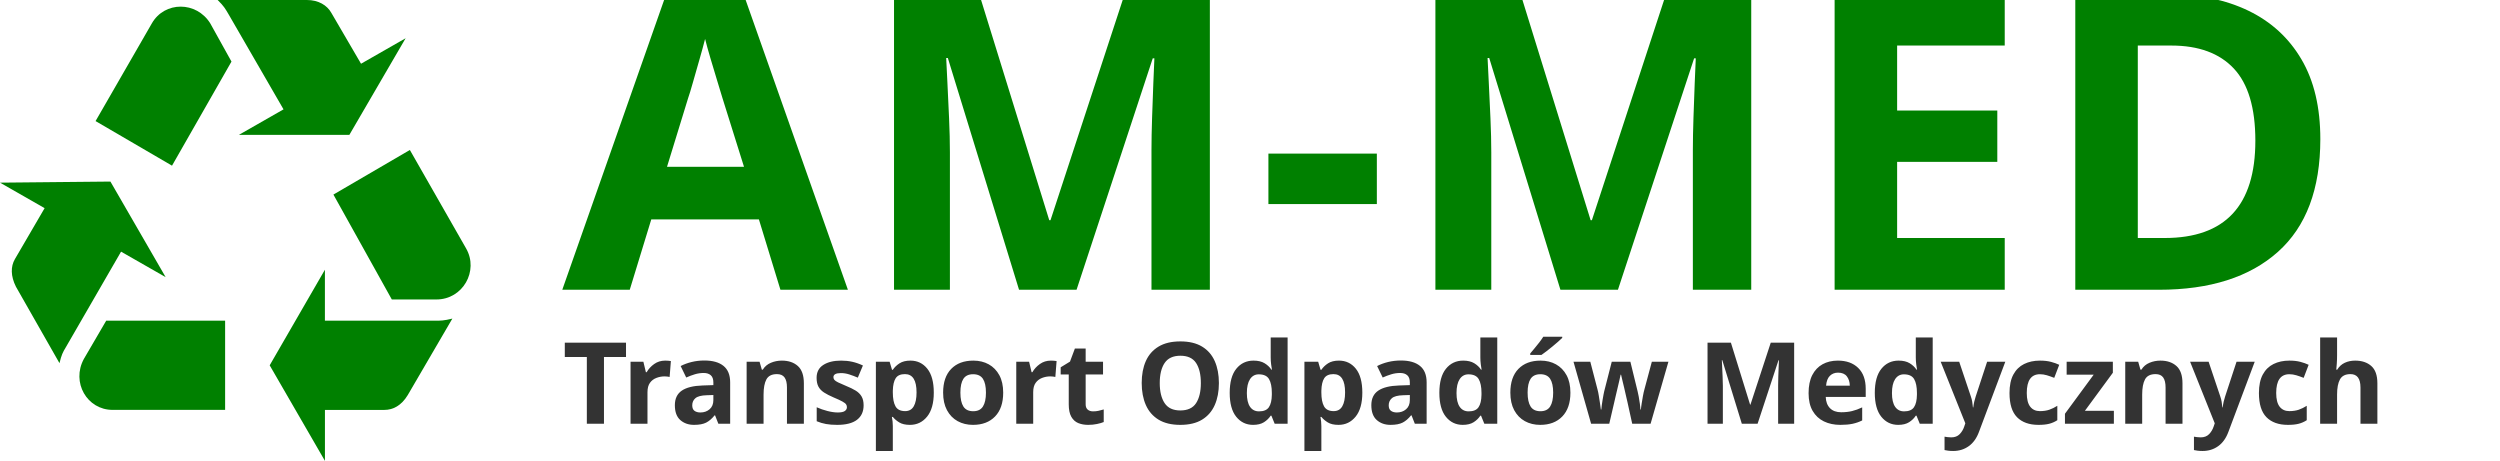
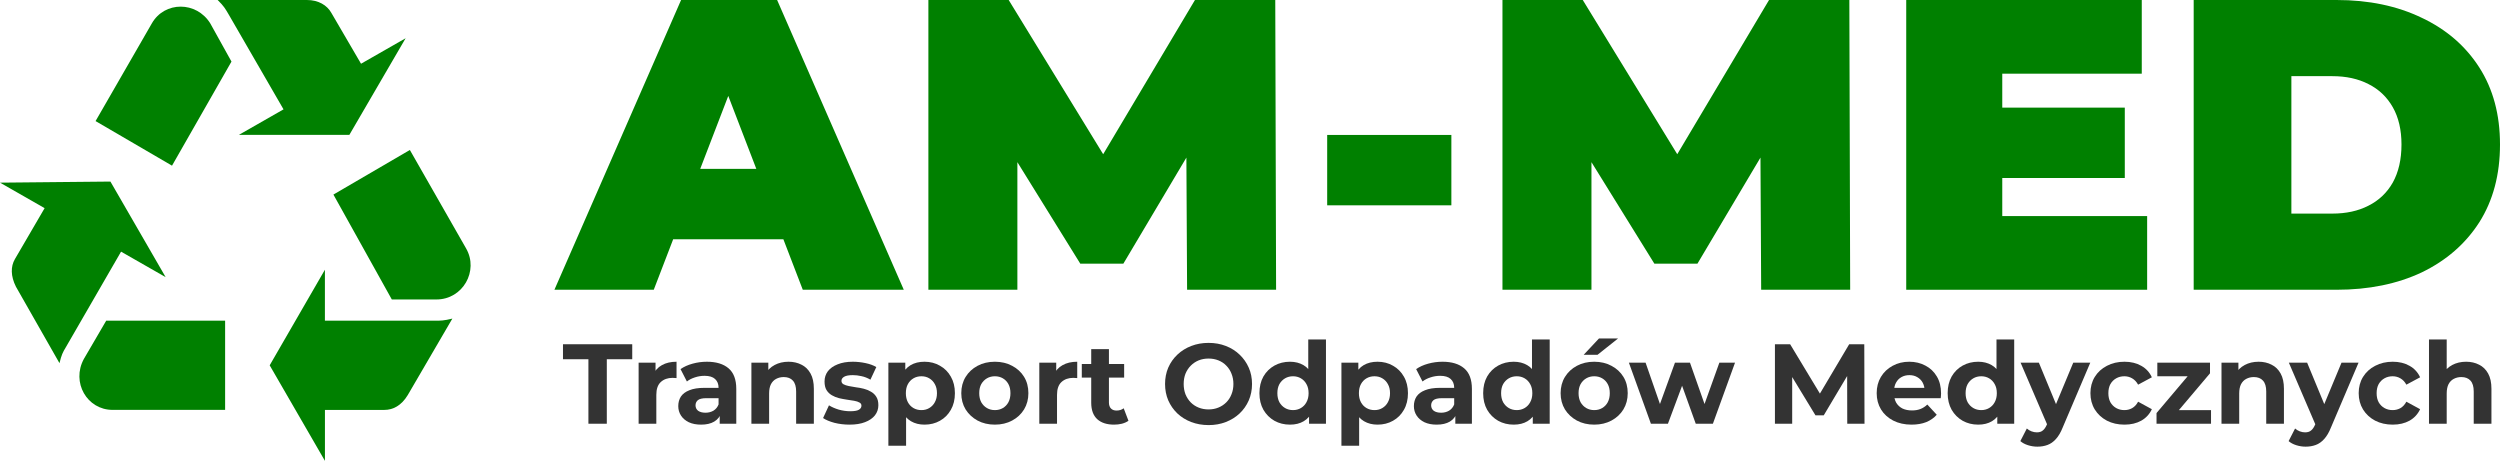
<svg xmlns="http://www.w3.org/2000/svg" xmlns:xlink="http://www.w3.org/1999/xlink" width="1409.215" height="259.777" viewBox="0 0 1409.215 259.777" version="1.1" id="svg5" xml:space="preserve">
  <defs id="defs2">
    <symbol id="Recycling">
      <g style="stroke:none" id="g7512">
        <path style="stroke-width:0.265" d="m 14.684,3.903 -1.389,0.794 -0.926,-1.587 C 12.237,2.877 11.972,2.712 11.609,2.712 H 8.83 C 9.029,2.91 9.062,2.977 9.161,3.142 L 10.881,6.118 9.492,6.912 H 12.932 Z" id="path7500" />
        <path style="stroke-width:0.265" d="m 14.254,12.039 h 1.389 c 0.827,0 1.323,-0.893 0.926,-1.587 l -1.753,-3.069 -2.381,1.389 z" id="path7502" />
        <path style="stroke-width:0.265" d="m 12.171,17.066 v -1.587 h 1.852 c 0.265,0 0.529,-0.132 0.728,-0.463 l 1.389,-2.381 C 15.875,12.7 15.776,12.7 15.61,12.7 h -3.44 v -1.587 l -1.72,2.977 z" id="path7504" />
        <path style="stroke-width:0.265" d="m 5.358,12.7 -0.695,1.191 c -0.397,0.728 0.099,1.587 0.893,1.587 H 9.062 V 12.7 Z" id="path7506" />
        <path style="stroke-width:0.265" d="m 2.051,8.401 1.389,0.794 -0.926,1.588 C 2.381,11.013 2.381,11.311 2.547,11.642 l 1.356,2.381 c 0.066,-0.265 0.099,-0.331 0.198,-0.496 L 5.821,10.55 7.21,11.344 5.49,8.367 Z" id="path7508" />
        <path style="stroke-width:0.265" d="M 9.26,4.63 8.599,3.44 c -0.43,-0.695 -1.422,-0.695 -1.819,0 l -1.753,3.043 2.381,1.389 z" id="path7510" />
      </g>
    </symbol>
    <symbol id="ToiletsMen">
      <g style="stroke:none" id="g4898">
        <circle cx="36" cy="9" r="5" id="circle4894" />
        <path d="m 24,22 v 15.5 a 2.25,2.25 0 0 0 4.5,0 V 23 h 1 v 39.5 a 3,3 0 0 0 6,0 V 40 h 1 v 22.5 a 3,3 0 0 0 6,0 V 23 h 1 v 14.5 a 2.25,2.25 0 0 0 4.5,0 V 22 A 7,7 0 0 0 41,15 H 31 a 7,7 0 0 0 -7,7 z" id="path4896" />
      </g>
    </symbol>
  </defs>
  <g id="layer1">
-     <text xml:space="preserve" style="font-style:normal;font-variant:normal;font-weight:bold;font-stretch:normal;font-size:64px;font-family:Montserrat;-inkscape-font-specification:'Montserrat Bold';letter-spacing:-0.5px;word-spacing:0px;fill:#008000;stroke-width:0;stroke-linecap:round" x="317.088" y="238.849" id="text861">
-       <tspan id="tspan859" x="317.088" y="238.849" style="font-style:normal;font-variant:normal;font-weight:bold;font-stretch:normal;font-size:64px;font-family:Montserrat;-inkscape-font-specification:'Montserrat Bold';font-variant-ligatures:normal;font-variant-caps:normal;font-variant-numeric:normal;font-variant-east-asian:normal;fill:#333333">Transport Odpadów Medycznych</tspan>
-     </text>
-     <text xml:space="preserve" style="font-weight:500;font-size:233.333px;font-family:Montserrat;-inkscape-font-specification:'Montserrat Medium';letter-spacing:5px;fill:#008000;stroke-width:0;stroke-linecap:round" x="316.95" y="163.333" id="text603">
-       <tspan id="tspan601" x="316.95" y="163.333" style="font-style:normal;font-variant:normal;font-weight:900;font-stretch:normal;font-size:233.333px;font-family:Montserrat;-inkscape-font-specification:'Montserrat Heavy';fill:#008000">AM-MED</tspan>
-     </text>
+     <g aria-label="Transport Odpadów Medycznych" id="text861" style="font-weight:bold;font-size:64px;font-family:Montserrat;-inkscape-font-specification:'Montserrat Bold';letter-spacing:-0.5px;word-spacing:0px;fill:#008000;stroke-width:0;stroke-linecap:round">
+       <path d="m 331.68,238.849 v -36.352 h -14.336 v -8.448 h 39.04 v 8.448 h -14.336 v 36.352 z" style="fill:#333333" id="path1004" />
+       <path d="m 359.98,238.849 v -34.432 h 9.536 v 9.728 l -1.344,-2.816 q 1.536,-3.648 4.928,-5.504 3.392,-1.92 8.256,-1.92 v 9.216 q -0.64,-0.064 -1.152,-0.064 -0.512,-0.064 -1.088,-0.064 -4.096,0 -6.656,2.368 -2.496,2.304 -2.496,7.232 v 16.256 z" style="fill:#333333" id="path1006" />
+       <path d="m 405.688,238.849 v -6.72 l -0.64,-1.472 v -12.032 q 0,-3.2 -1.984,-4.992 -1.92,-1.792 -5.952,-1.792 -2.752,0 -5.44,0.896 -2.624,0.832 -4.48,2.304 l -3.584,-6.976 q 2.816,-1.984 6.784,-3.072 3.968,-1.088 8.064,-1.088 7.872,0 12.224,3.712 4.352,3.712 4.352,11.584 v 19.648 z m -10.496,0.512 q -4.032,0 -6.912,-1.344 -2.88,-1.408 -4.416,-3.776 -1.536,-2.368 -1.536,-5.312 0,-3.072 1.472,-5.376 1.536,-2.304 4.8,-3.584 3.264,-1.344 8.512,-1.344 h 9.152 v 5.824 h -8.064 q -3.52,0 -4.864,1.152 -1.28,1.152 -1.28,2.88 0,1.92 1.472,3.072 1.536,1.088 4.16,1.088 2.496,0 4.48,-1.152 1.984,-1.216 2.88,-3.52 l 1.536,4.608 q -1.088,3.328 -3.968,5.056 -2.88,1.728 -7.424,1.728 z" style="fill:#333333" id="path1008" />
+       <path d="m 444.484,203.905 q 4.096,0 7.296,1.664 3.264,1.6 5.12,4.992 1.856,3.328 1.856,8.576 v 19.712 h -9.984 v -18.176 q 0,-4.16 -1.856,-6.144 -1.792,-1.984 -5.12,-1.984 -2.368,0 -4.288,1.024 -1.856,0.96 -2.944,3.008 -1.024,2.048 -1.024,5.248 v 17.024 h -9.984 v -34.432 h 9.536 v 9.536 l -1.792,-2.88 q 1.856,-3.456 5.312,-5.312 3.456,-1.856 7.872,-1.856 z" style="fill:#333333" id="path1010" />
+       <path d="m 478.864,239.361 q -4.416,0 -8.512,-1.024 -4.032,-1.088 -6.4,-2.688 l 3.328,-7.168 q 2.368,1.472 5.568,2.432 3.264,0.896 6.4,0.896 3.456,0 4.864,-0.832 1.472,-0.832 1.472,-2.304 0,-1.216 -1.152,-1.792 -1.088,-0.64 -2.944,-0.96 -1.856,-0.32 -4.096,-0.64 -2.176,-0.32 -4.416,-0.832 -2.24,-0.576 -4.096,-1.664 -1.856,-1.088 -3.008,-2.944 -1.088,-1.856 -1.088,-4.8 0,-3.264 1.856,-5.76 1.92,-2.496 5.504,-3.904 3.584,-1.472 8.576,-1.472 3.52,0 7.168,0.768 3.648,0.768 6.08,2.24 l -3.328,7.104 q -2.496,-1.472 -5.056,-1.984 -2.496,-0.576 -4.864,-0.576 -3.328,0 -4.864,0.896 -1.536,0.896 -1.536,2.304 0,1.28 1.088,1.92 1.152,0.64 3.008,1.024 1.856,0.384 4.032,0.704 2.24,0.256 4.48,0.832 2.24,0.576 4.032,1.664 1.856,1.024 3.008,2.88 1.152,1.792 1.152,4.736 0,3.2 -1.92,5.696 -1.92,2.432 -5.568,3.84 -3.584,1.408 -8.768,1.408 z" style="fill:#333333" id="path1012" />
+       <path d="m 521.116,239.361 q -4.352,0 -7.616,-1.92 -3.264,-1.92 -5.12,-5.824 -1.792,-3.968 -1.792,-9.984 0,-6.08 1.728,-9.984 1.728,-3.904 4.992,-5.824 3.264,-1.92 7.808,-1.92 4.864,0 8.704,2.24 3.904,2.176 6.144,6.144 2.304,3.968 2.304,9.344 0,5.44 -2.304,9.408 -2.24,3.968 -6.144,6.144 -3.84,2.176 -8.704,2.176 z m -20.352,11.904 v -46.848 h 9.536 v 7.04 l -0.192,10.24 0.64,10.176 v 19.392 z m 18.624,-20.096 q 2.496,0 4.416,-1.152 1.984,-1.152 3.136,-3.264 1.216,-2.176 1.216,-5.12 0,-3.008 -1.216,-5.12 -1.152,-2.112 -3.136,-3.264 -1.92,-1.152 -4.416,-1.152 -2.496,0 -4.48,1.152 -1.984,1.152 -3.136,3.264 -1.152,2.112 -1.152,5.12 0,2.944 1.152,5.12 1.152,2.112 3.136,3.264 1.984,1.152 4.48,1.152 z" style="fill:#333333" id="path1014" />
+       <path d="m 560.808,239.361 q -5.504,0 -9.792,-2.304 -4.224,-2.304 -6.72,-6.272 -2.432,-4.032 -2.432,-9.152 0,-5.184 2.432,-9.152 2.496,-4.032 6.72,-6.272 4.288,-2.304 9.792,-2.304 5.44,0 9.728,2.304 4.288,2.24 6.72,6.208 2.432,3.968 2.432,9.216 0,5.12 -2.432,9.152 -2.432,3.968 -6.72,6.272 -4.288,2.304 -9.728,2.304 z m 0,-8.192 q 2.496,0 4.48,-1.152 1.984,-1.152 3.136,-3.264 1.152,-2.176 1.152,-5.12 0,-3.008 -1.152,-5.12 -1.152,-2.112 -3.136,-3.264 -1.984,-1.152 -4.48,-1.152 -2.496,0 -4.48,1.152 -1.984,1.152 -3.2,3.264 -1.152,2.112 -1.152,5.12 0,2.944 1.152,5.12 1.216,2.112 3.2,3.264 1.984,1.152 4.48,1.152 z" style="fill:#333333" id="path1016" />
+       <path d="m 585.844,238.849 v -34.432 h 9.536 v 9.728 l -1.344,-2.816 q 1.536,-3.648 4.928,-5.504 3.392,-1.92 8.256,-1.92 v 9.216 q -0.64,-0.064 -1.152,-0.064 -0.512,-0.064 -1.088,-0.064 -4.096,0 -6.656,2.368 -2.496,2.304 -2.496,7.232 v 16.256 z" style="fill:#333333" id="path1018" />
+       <path d="m 627.968,239.361 q -6.08,0 -9.472,-3.072 -3.392,-3.136 -3.392,-9.28 v -30.208 h 9.984 v 30.08 q 0,2.176 1.152,3.392 1.152,1.152 3.136,1.152 2.368,0 4.032,-1.28 l 2.688,7.04 q -1.536,1.088 -3.712,1.664 -2.112,0.512 -4.416,0.512 z m -18.176,-26.496 v -7.68 h 23.872 v 7.68 z" style="fill:#333333" id="path1020" />
+       <path d="m 681.304,239.617 q -5.312,0 -9.856,-1.728 -4.48,-1.728 -7.808,-4.864 -3.264,-3.136 -5.12,-7.36 -1.792,-4.224 -1.792,-9.216 0,-4.992 1.792,-9.216 1.856,-4.224 5.184,-7.36 3.328,-3.136 7.808,-4.864 4.48,-1.728 9.728,-1.728 5.312,0 9.728,1.728 4.48,1.728 7.744,4.864 3.328,3.136 5.184,7.36 1.856,4.16 1.856,9.216 0,4.992 -1.856,9.28 -1.856,4.224 -5.184,7.36 -3.264,3.072 -7.744,4.8 -4.416,1.728 -9.664,1.728 z m -0.064,-8.832 q 3.008,0 5.504,-1.024 2.56,-1.024 4.48,-2.944 1.92,-1.92 2.944,-4.544 1.088,-2.624 1.088,-5.824 0,-3.2 -1.088,-5.824 -1.024,-2.624 -2.944,-4.544 -1.856,-1.92 -4.416,-2.944 -2.56,-1.024 -5.568,-1.024 -3.008,0 -5.568,1.024 -2.496,1.024 -4.416,2.944 -1.92,1.92 -3.008,4.544 -1.024,2.624 -1.024,5.824 0,3.136 1.024,5.824 1.088,2.624 2.944,4.544 1.92,1.92 4.48,2.944 2.56,1.024 5.568,1.024 z" style="fill:#333333" id="path1022" />
+       <path d="m 727.14,239.361 q -4.864,0 -8.768,-2.176 -3.904,-2.24 -6.208,-6.208 -2.24,-3.968 -2.24,-9.344 0,-5.44 2.24,-9.408 2.304,-3.968 6.208,-6.144 3.904,-2.176 8.768,-2.176 4.352,0 7.616,1.92 3.264,1.92 5.056,5.824 1.792,3.904 1.792,9.984 0,6.016 -1.728,9.984 -1.728,3.904 -4.992,5.824 -3.2,1.92 -7.744,1.92 z m 1.728,-8.192 q 2.432,0 4.416,-1.152 1.984,-1.152 3.136,-3.264 1.216,-2.176 1.216,-5.12 0,-3.008 -1.216,-5.12 -1.152,-2.112 -3.136,-3.264 -1.984,-1.152 -4.416,-1.152 -2.496,0 -4.48,1.152 -1.984,1.152 -3.2,3.264 -1.152,2.112 -1.152,5.12 0,2.944 1.152,5.12 1.216,2.112 3.2,3.264 1.984,1.152 4.48,1.152 z m 9.024,7.68 v -7.04 l 0.192,-10.24 -0.64,-10.176 v -20.032 h 9.984 v 47.488 z" style="fill:#333333" id="path1024" />
+       <path d="m 776.496,239.361 q -4.352,0 -7.616,-1.92 -3.264,-1.92 -5.12,-5.824 -1.792,-3.968 -1.792,-9.984 0,-6.08 1.728,-9.984 1.728,-3.904 4.992,-5.824 3.264,-1.92 7.808,-1.92 4.864,0 8.704,2.24 3.904,2.176 6.144,6.144 2.304,3.968 2.304,9.344 0,5.44 -2.304,9.408 -2.24,3.968 -6.144,6.144 -3.84,2.176 -8.704,2.176 z m -20.352,11.904 v -46.848 h 9.536 v 7.04 l -0.192,10.24 0.64,10.176 v 19.392 z m 18.624,-20.096 q 2.496,0 4.416,-1.152 1.984,-1.152 3.136,-3.264 1.216,-2.176 1.216,-5.12 0,-3.008 -1.216,-5.12 -1.152,-2.112 -3.136,-3.264 -1.92,-1.152 -4.416,-1.152 -2.496,0 -4.48,1.152 -1.984,1.152 -3.136,3.264 -1.152,2.112 -1.152,5.12 0,2.944 1.152,5.12 1.152,2.112 3.136,3.264 1.984,1.152 4.48,1.152 z" style="fill:#333333" id="path1026" />
+       <path d="m 820.348,238.849 v -6.72 l -0.64,-1.472 v -12.032 q 0,-3.2 -1.984,-4.992 -1.92,-1.792 -5.952,-1.792 -2.752,0 -5.44,0.896 -2.624,0.832 -4.48,2.304 l -3.584,-6.976 q 2.816,-1.984 6.784,-3.072 3.968,-1.088 8.064,-1.088 7.872,0 12.224,3.712 4.352,3.712 4.352,11.584 v 19.648 z m -10.496,0.512 q -4.032,0 -6.912,-1.344 -2.88,-1.408 -4.416,-3.776 -1.536,-2.368 -1.536,-5.312 0,-3.072 1.472,-5.376 1.536,-2.304 4.8,-3.584 3.264,-1.344 8.512,-1.344 h 9.152 v 5.824 h -8.064 q -3.52,0 -4.864,1.152 -1.28,1.152 -1.28,2.88 0,1.92 1.472,3.072 1.536,1.088 4.16,1.088 2.496,0 4.48,-1.152 1.984,-1.216 2.88,-3.52 l 1.536,4.608 q -1.088,3.328 -3.968,5.056 -2.88,1.728 -7.424,1.728 z" style="fill:#333333" id="path1028" />
+       <path d="m 853.256,239.361 q -4.864,0 -8.768,-2.176 -3.904,-2.24 -6.208,-6.208 -2.24,-3.968 -2.24,-9.344 0,-5.44 2.24,-9.408 2.304,-3.968 6.208,-6.144 3.904,-2.176 8.768,-2.176 4.352,0 7.616,1.92 3.264,1.92 5.056,5.824 1.792,3.904 1.792,9.984 0,6.016 -1.728,9.984 -1.728,3.904 -4.992,5.824 -3.2,1.92 -7.744,1.92 z m 1.728,-8.192 q 2.432,0 4.416,-1.152 1.984,-1.152 3.136,-3.264 1.216,-2.176 1.216,-5.12 0,-3.008 -1.216,-5.12 -1.152,-2.112 -3.136,-3.264 -1.984,-1.152 -4.416,-1.152 -2.496,0 -4.48,1.152 -1.984,1.152 -3.2,3.264 -1.152,2.112 -1.152,5.12 0,2.944 1.152,5.12 1.216,2.112 3.2,3.264 1.984,1.152 4.48,1.152 z m 9.024,7.68 v -7.04 l 0.192,-10.24 -0.64,-10.176 v -20.032 h 9.984 v 47.488 z" style="fill:#333333" id="path1030" />
+       <path d="m 898.644,239.361 q -5.504,0 -9.792,-2.304 -4.224,-2.304 -6.72,-6.272 -2.432,-4.032 -2.432,-9.152 0,-5.184 2.432,-9.152 2.496,-4.032 6.72,-6.272 4.288,-2.304 9.792,-2.304 5.44,0 9.728,2.304 4.288,2.24 6.72,6.208 2.432,3.968 2.432,9.216 0,5.12 -2.432,9.152 -2.432,3.968 -6.72,6.272 -4.288,2.304 -9.728,2.304 z m 0,-8.192 q 2.496,0 4.48,-1.152 1.984,-1.152 3.136,-3.264 1.152,-2.176 1.152,-5.12 0,-3.008 -1.152,-5.12 -1.152,-2.112 -3.136,-3.264 -1.984,-1.152 -4.48,-1.152 -2.496,0 -4.48,1.152 -1.984,1.152 -3.2,3.264 -1.152,2.112 -1.152,5.12 0,2.944 1.152,5.12 1.216,2.112 3.2,3.264 1.984,1.152 4.48,1.152 z m -5.952,-31.168 8.64,-9.216 h 10.752 l -11.584,9.216 z" style="fill:#333333" id="path1032" />
+       <path d="m 930.592,238.849 -12.416,-34.432 h 9.408 l 10.304,29.632 h -4.48 l 10.752,-29.632 h 8.448 l 10.432,29.632 h -4.48 l 10.624,-29.632 h 8.832 l -12.48,34.432 h -9.664 l -9.152,-25.408 h 2.944 l -9.472,25.408 z" style="fill:#333333" id="path1034" />
+       <path d="m 1000.504,238.849 v -44.8 h 8.576 l 19.072,31.616 h -4.544 l 18.752,-31.616 h 8.512 l 0.128,44.8 h -9.728 l -0.064,-29.888 H 1043 l -14.976,25.152 h -4.672 l -15.296,-25.152 h 2.176 v 29.888 z" style="fill:#333333" id="path1036" />
+       <path d="m 1077.508,239.361 q -5.888,0 -10.368,-2.304 -4.416,-2.304 -6.848,-6.272 -2.432,-4.032 -2.432,-9.152 0,-5.184 2.368,-9.152 2.432,-4.032 6.592,-6.272 4.16,-2.304 9.408,-2.304 5.056,0 9.088,2.176 4.096,2.112 6.464,6.144 2.368,3.968 2.368,9.536 0,0.576 -0.064,1.344 -0.064,0.704 -0.128,1.344 h -27.968 v -5.824 h 22.72 l -3.84,1.728 q 0,-2.688 -1.088,-4.672 -1.088,-1.984 -3.008,-3.072 -1.92,-1.152 -4.48,-1.152 -2.56,0 -4.544,1.152 -1.92,1.088 -3.008,3.136 -1.088,1.984 -1.088,4.736 v 1.536 q 0,2.816 1.216,4.992 1.28,2.112 3.52,3.264 2.304,1.088 5.376,1.088 2.752,0 4.8,-0.832 2.112,-0.832 3.84,-2.496 l 5.312,5.76 q -2.368,2.688 -5.952,4.16 -3.584,1.408 -8.256,1.408 z" style="fill:#333333" id="path1038" />
+       <path d="m 1115.088,239.361 q -4.864,0 -8.768,-2.176 -3.904,-2.24 -6.208,-6.208 -2.24,-3.968 -2.24,-9.344 0,-5.44 2.24,-9.408 2.304,-3.968 6.208,-6.144 3.904,-2.176 8.768,-2.176 4.352,0 7.616,1.92 3.264,1.92 5.056,5.824 1.792,3.904 1.792,9.984 0,6.016 -1.728,9.984 -1.728,3.904 -4.992,5.824 -3.2,1.92 -7.744,1.92 z m 1.728,-8.192 q 2.432,0 4.416,-1.152 1.984,-1.152 3.136,-3.264 1.216,-2.176 1.216,-5.12 0,-3.008 -1.216,-5.12 -1.152,-2.112 -3.136,-3.264 -1.984,-1.152 -4.416,-1.152 -2.496,0 -4.48,1.152 -1.984,1.152 -3.2,3.264 -1.152,2.112 -1.152,5.12 0,2.944 1.152,5.12 1.216,2.112 3.2,3.264 1.984,1.152 4.48,1.152 z m 9.024,7.68 v -7.04 l 0.192,-10.24 -0.64,-10.176 v -20.032 h 9.984 v 47.488 z" style="fill:#333333" id="path1040" />
+       <path d="m 1148.444,251.777 q -2.688,0 -5.312,-0.832 -2.624,-0.832 -4.288,-2.304 l 3.648,-7.104 q 1.152,1.024 2.624,1.6 1.536,0.576 3.008,0.576 2.112,0 3.328,-1.024 1.28,-0.96 2.304,-3.264 l 1.792,-4.224 0.768,-1.088 12.352,-29.696 h 9.6 l -15.552,36.544 q -1.664,4.16 -3.84,6.528 -2.112,2.368 -4.736,3.328 -2.56,0.96 -5.696,0.96 z m 5.888,-11.584 -15.36,-35.776 h 10.304 l 11.904,28.8 z" style="fill:#333333" id="path1042" />
+       <path d="m 1197.544,239.361 q -5.568,0 -9.92,-2.24 -4.352,-2.304 -6.848,-6.336 -2.432,-4.032 -2.432,-9.152 0,-5.184 2.432,-9.152 2.496,-4.032 6.848,-6.272 4.352,-2.304 9.92,-2.304 5.44,0 9.472,2.304 4.032,2.24 5.952,6.464 l -7.744,4.16 q -1.344,-2.432 -3.392,-3.584 -1.984,-1.152 -4.352,-1.152 -2.56,0 -4.608,1.152 -2.048,1.152 -3.264,3.264 -1.152,2.112 -1.152,5.12 0,3.008 1.152,5.12 1.216,2.112 3.264,3.264 2.048,1.152 4.608,1.152 2.368,0 4.352,-1.088 2.048,-1.152 3.392,-3.648 l 7.744,4.224 q -1.92,4.16 -5.952,6.464 -4.032,2.24 -9.472,2.24 z" style="fill:#333333" id="path1044" />
+       <path d="m 1215.604,238.849 v -6.016 l 20.352,-24.064 1.728,3.328 h -21.632 v -7.68 h 29.696 v 6.016 l -20.352,24.064 -1.792,-3.328 h 22.72 v 7.68 z" style="fill:#333333" id="path1046" />
+       <path d="m 1273.152,203.905 q 4.096,0 7.296,1.664 3.264,1.6 5.12,4.992 1.856,3.328 1.856,8.576 v 19.712 h -9.984 v -18.176 q 0,-4.16 -1.856,-6.144 -1.792,-1.984 -5.12,-1.984 -2.368,0 -4.288,1.024 -1.856,0.96 -2.944,3.008 -1.024,2.048 -1.024,5.248 v 17.024 h -9.984 v -34.432 h 9.536 v 9.536 l -1.792,-2.88 q 1.856,-3.456 5.312,-5.312 3.456,-1.856 7.872,-1.856 z" style="fill:#333333" id="path1048" />
+       <path d="m 1299.66,251.777 q -2.688,0 -5.312,-0.832 -2.624,-0.832 -4.288,-2.304 l 3.648,-7.104 q 1.152,1.024 2.624,1.6 1.536,0.576 3.008,0.576 2.112,0 3.328,-1.024 1.28,-0.96 2.304,-3.264 l 1.792,-4.224 0.768,-1.088 12.352,-29.696 h 9.6 l -15.552,36.544 q -1.664,4.16 -3.84,6.528 -2.112,2.368 -4.736,3.328 -2.56,0.96 -5.696,0.96 z m 5.888,-11.584 -15.36,-35.776 h 10.304 l 11.904,28.8 z" style="fill:#333333" id="path1050" />
+       <path d="m 1348.76,239.361 q -5.568,0 -9.92,-2.24 -4.352,-2.304 -6.848,-6.336 -2.432,-4.032 -2.432,-9.152 0,-5.184 2.432,-9.152 2.496,-4.032 6.848,-6.272 4.352,-2.304 9.92,-2.304 5.44,0 9.472,2.304 4.032,2.24 5.952,6.464 l -7.744,4.16 q -1.344,-2.432 -3.392,-3.584 -1.984,-1.152 -4.352,-1.152 -2.56,0 -4.608,1.152 -2.048,1.152 -3.264,3.264 -1.152,2.112 -1.152,5.12 0,3.008 1.152,5.12 1.216,2.112 3.264,3.264 2.048,1.152 4.608,1.152 2.368,0 4.352,-1.088 2.048,-1.152 3.392,-3.648 l 7.744,4.224 q -1.92,4.16 -5.952,6.464 -4.032,2.24 -9.472,2.24 z" style="fill:#333333" id="path1052" />
+       <path d="m 1390.116,203.905 q 4.096,0 7.296,1.664 3.264,1.6 5.12,4.992 1.856,3.328 1.856,8.576 v 19.712 h -9.984 v -18.176 q 0,-4.16 -1.856,-6.144 -1.792,-1.984 -5.12,-1.984 -2.368,0 -4.288,1.024 -1.856,0.96 -2.944,3.008 -1.024,2.048 -1.024,5.248 v 17.024 h -9.984 v -47.488 h 9.984 v 22.592 l -2.24,-2.88 q 1.856,-3.456 5.312,-5.312 3.456,-1.856 7.872,-1.856 z" style="fill:#333333" id="path1054" />
+     </g>
+     <g aria-label="AM-MED" id="text603" style="font-weight:500;font-size:233.333px;font-family:Montserrat;-inkscape-font-specification:'Montserrat Medium';letter-spacing:5px;fill:#008000;stroke-width:0;stroke-linecap:round">
+       <path d="M 312.517,163.333 383.917,4.5776367e-6 h 54.133 L 509.45,163.333 H 452.516 L 399.783,26.133 h 21.467 l -52.733,137.2 z m 42.467,-28.467 14,-39.667 h 75.133 l 14,39.667 z" style="font-weight:900;-inkscape-font-specification:'Montserrat Heavy'" id="path1159" />
+       <path d="M 523.316,163.333 V 4.5776367e-6 h 45.267 L 633.916,106.633 H 610.116 L 673.583,4.5776367e-6 h 45.267 L 719.316,163.333 h -50.167 l -0.467,-87.733 h 7.933 L 633.216,148.633 h -24.267 l -45.267,-73.033 h 9.8 V 163.333 Z" style="font-weight:900;-inkscape-font-specification:'Montserrat Heavy'" id="path1161" />
+       <path d="M 748.116,115.733 V 76.067 h 70 v 39.667 z" style="font-weight:900;-inkscape-font-specification:'Montserrat Heavy'" id="path1163" />
+       <path d="M 846.916,163.333 V 4.5776367e-6 h 45.267 L 957.516,106.633 H 933.716 L 997.182,4.5776367e-6 h 45.267 L 1042.916,163.333 h -50.167 l -0.467,-87.733 h 7.933 l -43.4,73.033 h -24.267 l -45.267,-73.033 h 9.8 V 163.333 Z" style="font-weight:900;-inkscape-font-specification:'Montserrat Heavy'" id="path1165" />
+       <path d="m 1124.916,60.667 h 72.8 v 39.667 h -72.8 z m 3.733,61.133 h 81.667 V 163.333 H 1074.516 V 4.5776367e-6 H 1207.282 V 41.533 h -78.633 z" style="font-weight:900;-inkscape-font-specification:'Montserrat Heavy'" id="path1167" />
+       <path d="M 1236.549,163.333 V 4.5776367e-6 h 80.5 q 27.3,0 48.067,10.033 20.767,9.8 32.433,28 11.667,18.2 11.667,43.4 0,25.433 -11.667,43.867 -11.667,18.2 -32.433,28.233 -20.767,9.8 -48.067,9.8 z m 55.066,-42.933 h 23.1 q 11.667,0 20.3,-4.433 8.867,-4.433 13.767,-13.067 4.9,-8.867 4.9,-21.467 0,-12.367 -4.9,-21 -4.9,-8.633 -13.767,-13.067 -8.633,-4.433 -20.3,-4.433 h -23.1 z" style="font-weight:900;-inkscape-font-specification:'Montserrat Heavy'" id="path1169" />
+     </g>
    <use transform="matrix(18.0983,0,0,18.0983,-37.11094,-49.08221)" height="100%" width="100%" y="0" x="0" xlink:href="#Recycling" style="fill:#008000;stroke:none;stroke-opacity:1" id="use10008" />
  </g>
</svg>
